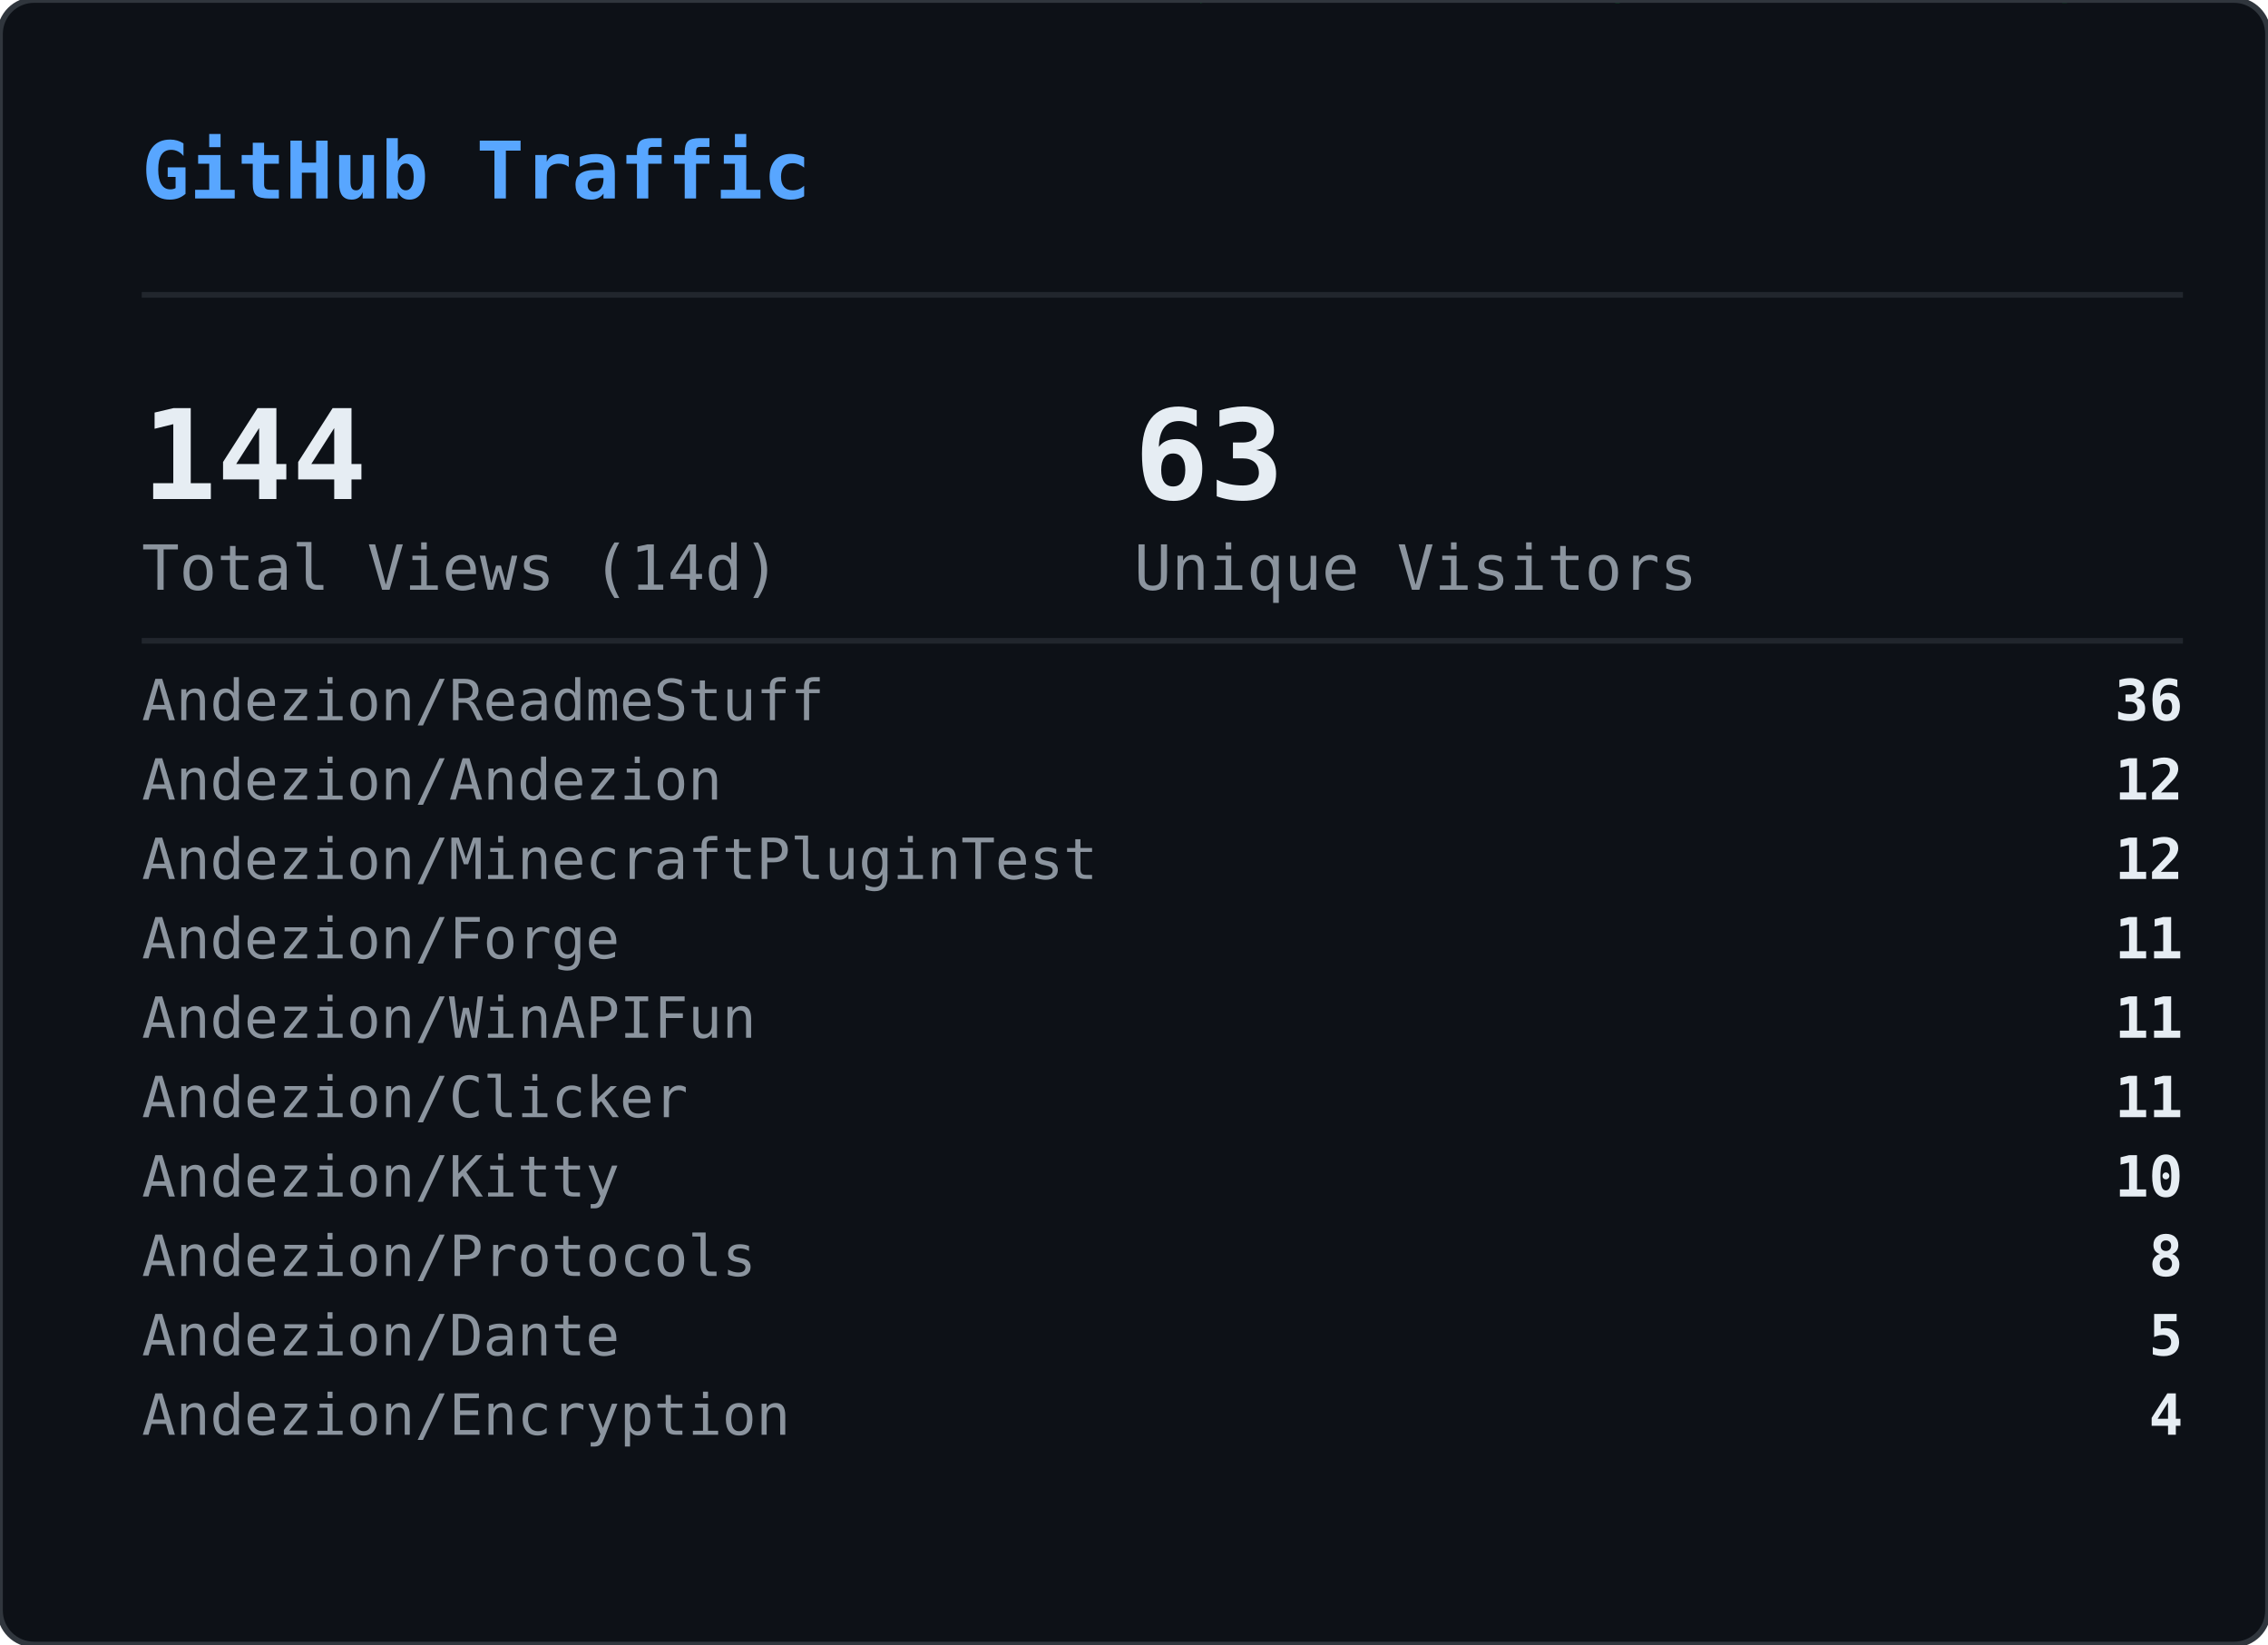
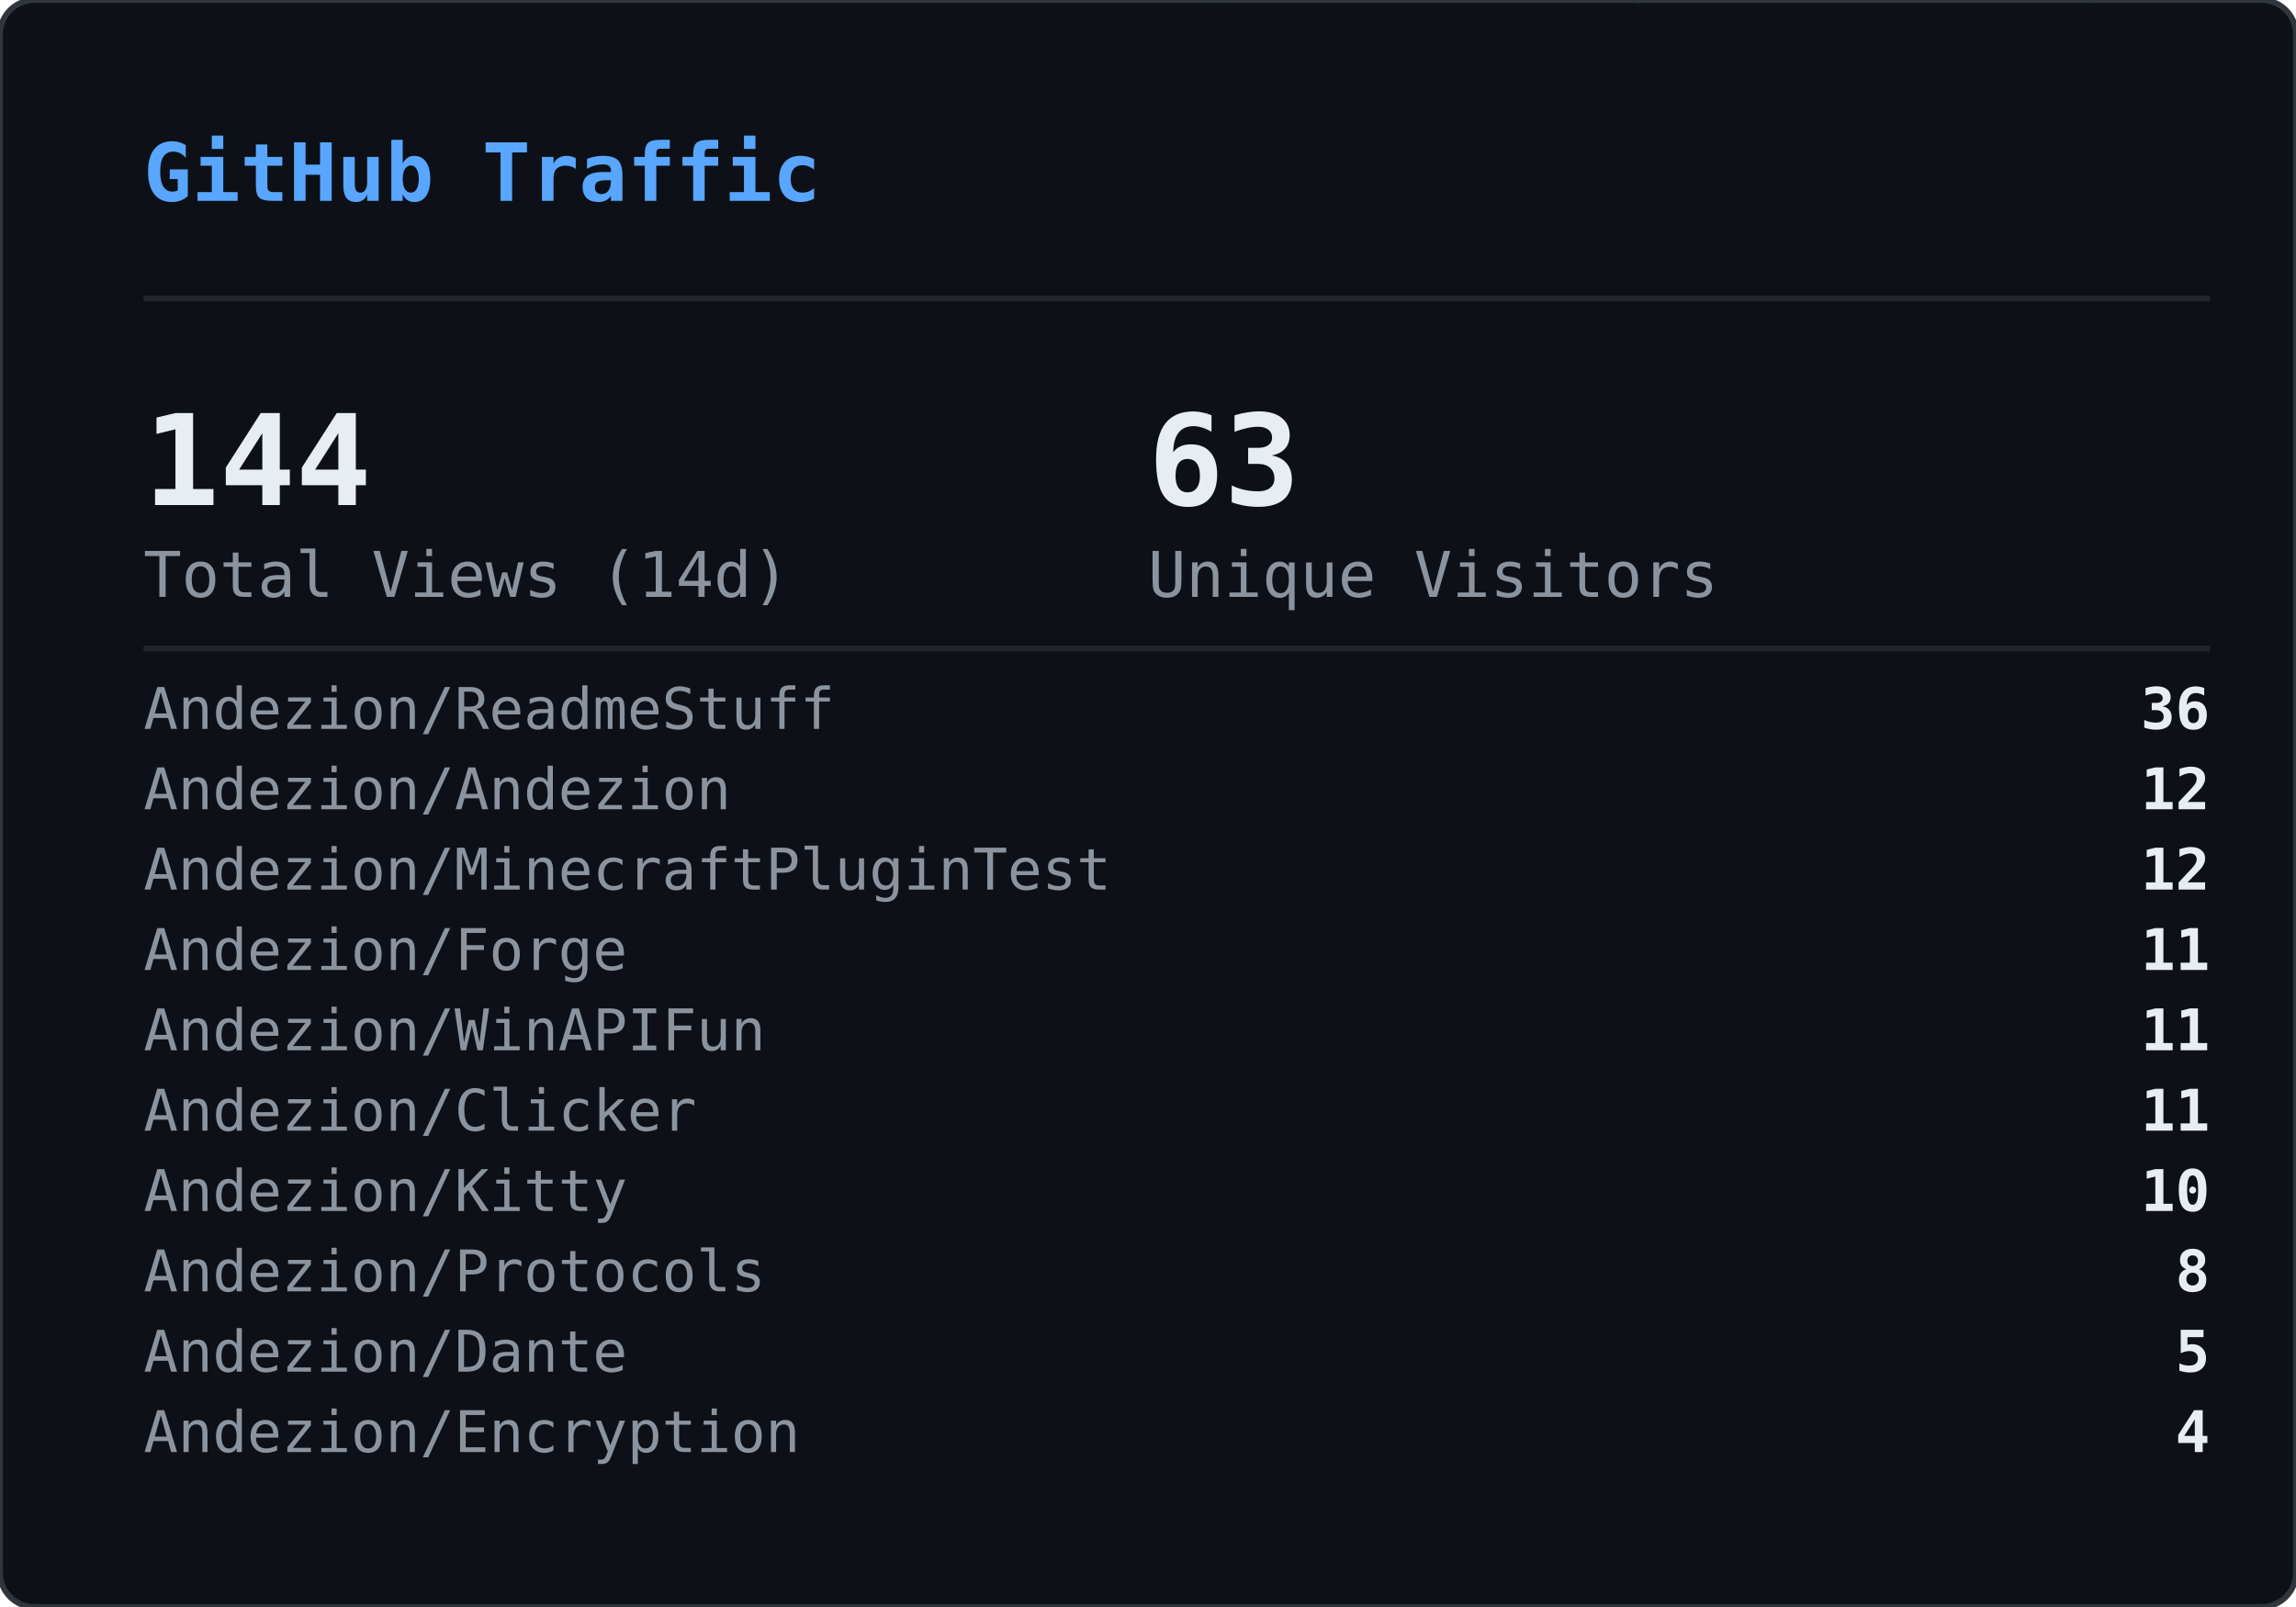
- <svg xmlns="http://www.w3.org/2000/svg" width="400" height="290" viewBox="0 0 400 290">
+ <svg xmlns="http://www.w3.org/2000/svg" width="400" height="280" viewBox="0 0 400 280">
  <defs>
    <clipPath id="gvs-clip">
-       <rect width="400" height="290" rx="6" />
+       <rect width="400" height="280" rx="6" />
    </clipPath>
  </defs>
-   <rect width="400" height="290" rx="6" fill="#0d1117" />
+   <rect width="400" height="280" rx="6" fill="#0d1117" />
  <g clip-path="url(#gvs-clip)">
    <g opacity="0.22">
-       <style>@keyframes gvs0{from{transform:translateY(-88px)}to{transform:translateY(304px)}}@keyframes gvs1{from{transform:translateY(-46px)}to{transform:translateY(304px)}}@keyframes gvs2{from{transform:translateY(-46px)}to{transform:translateY(304px)}}@keyframes gvs3{from{transform:translateY(-46px)}to{transform:translateY(304px)}}@keyframes gvs4{from{transform:translateY(-46px)}to{transform:translateY(304px)}}@keyframes gvs5{from{transform:translateY(-46px)}to{transform:translateY(304px)}}@keyframes gvs6{from{transform:translateY(-46px)}to{transform:translateY(304px)}}@keyframes gvs7{from{transform:translateY(-46px)}to{transform:translateY(304px)}}@keyframes gvs8{from{transform:translateY(-46px)}to{transform:translateY(304px)}}@keyframes gvs9{from{transform:translateY(-46px)}to{transform:translateY(304px)}}@keyframes gvs10{from{transform:translateY(-46px)}to{transform:translateY(304px)}}@keyframes gvs11{from{transform:translateY(-46px)}to{transform:translateY(304px)}}@keyframes gvs12{from{transform:translateY(-46px)}to{transform:translateY(304px)}}@keyframes gvs13{from{transform:translateY(-46px)}to{transform:translateY(304px)}}@keyframes gvs14{from{transform:translateY(-46px)}to{transform:translateY(304px)}}@keyframes gvs15{from{transform:translateY(-46px)}to{transform:translateY(304px)}}@keyframes gvs16{from{transform:translateY(-46px)}to{transform:translateY(304px)}}@keyframes gvs17{from{transform:translateY(-46px)}to{transform:translateY(304px)}}@keyframes gvs18{from{transform:translateY(-46px)}to{transform:translateY(304px)}}@keyframes gvs19{from{transform:translateY(-46px)}to{transform:translateY(304px)}}@keyframes gvs20{from{transform:translateY(-46px)}to{transform:translateY(304px)}}@keyframes gvs21{from{transform:translateY(-46px)}to{transform:translateY(304px)}}@keyframes gvs22{from{transform:translateY(-46px)}to{transform:translateY(304px)}}@keyframes gvs23{from{transform:translateY(-46px)}to{transform:translateY(304px)}}@keyframes gvs24{from{transform:translateY(-46px)}to{transform:translateY(304px)}}@keyframes gvs25{from{transform:translateY(-46px)}to{transform:translateY(304px)}}@keyframes gvs26{from{transform:translateY(-46px)}to{transform:translateY(304px)}}@keyframes gvs27{from{transform:translateY(-46px)}to{transform:translateY(304px)}}@keyframes gvs28{from{transform:translateY(-46px)}to{transform:translateY(304px)}}@keyframes gvs29{from{transform:translateY(-46px)}to{transform:translateY(304px)}}</style>
+       <style>@keyframes gvs0{from{transform:translateY(-88px)}to{transform:translateY(294px)}}@keyframes gvs1{from{transform:translateY(-46px)}to{transform:translateY(294px)}}@keyframes gvs2{from{transform:translateY(-46px)}to{transform:translateY(294px)}}@keyframes gvs3{from{transform:translateY(-46px)}to{transform:translateY(294px)}}@keyframes gvs4{from{transform:translateY(-46px)}to{transform:translateY(294px)}}@keyframes gvs5{from{transform:translateY(-46px)}to{transform:translateY(294px)}}@keyframes gvs6{from{transform:translateY(-46px)}to{transform:translateY(294px)}}@keyframes gvs7{from{transform:translateY(-46px)}to{transform:translateY(294px)}}@keyframes gvs8{from{transform:translateY(-46px)}to{transform:translateY(294px)}}@keyframes gvs9{from{transform:translateY(-46px)}to{transform:translateY(294px)}}@keyframes gvs10{from{transform:translateY(-46px)}to{transform:translateY(294px)}}@keyframes gvs11{from{transform:translateY(-46px)}to{transform:translateY(294px)}}@keyframes gvs12{from{transform:translateY(-46px)}to{transform:translateY(294px)}}@keyframes gvs13{from{transform:translateY(-46px)}to{transform:translateY(294px)}}@keyframes gvs14{from{transform:translateY(-46px)}to{transform:translateY(294px)}}@keyframes gvs15{from{transform:translateY(-46px)}to{transform:translateY(294px)}}@keyframes gvs16{from{transform:translateY(-46px)}to{transform:translateY(294px)}}@keyframes gvs17{from{transform:translateY(-46px)}to{transform:translateY(294px)}}@keyframes gvs18{from{transform:translateY(-46px)}to{transform:translateY(294px)}}@keyframes gvs19{from{transform:translateY(-46px)}to{transform:translateY(294px)}}@keyframes gvs20{from{transform:translateY(-46px)}to{transform:translateY(294px)}}@keyframes gvs21{from{transform:translateY(-46px)}to{transform:translateY(294px)}}@keyframes gvs22{from{transform:translateY(-46px)}to{transform:translateY(294px)}}@keyframes gvs23{from{transform:translateY(-46px)}to{transform:translateY(294px)}}@keyframes gvs24{from{transform:translateY(-46px)}to{transform:translateY(294px)}}@keyframes gvs25{from{transform:translateY(-46px)}to{transform:translateY(294px)}}@keyframes gvs26{from{transform:translateY(-46px)}to{transform:translateY(294px)}}@keyframes gvs27{from{transform:translateY(-46px)}to{transform:translateY(294px)}}@keyframes gvs28{from{transform:translateY(-46px)}to{transform:translateY(294px)}}@keyframes gvs29{from{transform:translateY(-46px)}to{transform:translateY(294px)}}</style>
      <g style="animation:gvs0 1.67s linear infinite;animation-delay:-0.05s">
        <text x="296" y="0" font-family="monospace" font-size="12" fill="#00ff41">0</text>
        <text x="296" y="-14" font-family="monospace" font-size="12" fill="#00ff41" opacity="0.86">ﾂ</text>
        <text x="296" y="-28" font-family="monospace" font-size="12" fill="#00ff41" opacity="0.71">ｯ</text>
        <text x="296" y="-42" font-family="monospace" font-size="12" fill="#00ff41" opacity="0.57">ﾊ</text>
        <text x="296" y="-56" font-family="monospace" font-size="12" fill="#00ff41" opacity="0.43">ﾃ</text>
        <text x="296" y="-70" font-family="monospace" font-size="12" fill="#00ff41" opacity="0.29">ﾕ</text>
        <text x="296" y="-84" font-family="monospace" font-size="12" fill="#00ff41" opacity="0.14">ﾂ</text>
      </g>
      <g style="animation:gvs1 2.72s linear infinite;animation-delay:-1.68s">
        <text x="265" y="0" font-family="monospace" font-size="12" fill="#00ff41">ﾗ</text>
        <text x="265" y="-14" font-family="monospace" font-size="12" fill="#00ff41" opacity="0.75">ﾁ</text>
        <text x="265" y="-28" font-family="monospace" font-size="12" fill="#00ff41" opacity="0.50">ﾂ</text>
        <text x="265" y="-42" font-family="monospace" font-size="12" fill="#00ff41" opacity="0.25">ｳ</text>
      </g>
      <g style="animation:gvs2 3.03s linear infinite;animation-delay:-1.66s">
        <text x="209" y="0" font-family="monospace" font-size="12" fill="#00ff41">ｬ</text>
        <text x="209" y="-14" font-family="monospace" font-size="12" fill="#00ff41" opacity="0.75">ﾘ</text>
        <text x="209" y="-28" font-family="monospace" font-size="12" fill="#00ff41" opacity="0.50">1</text>
        <text x="209" y="-42" font-family="monospace" font-size="12" fill="#00ff41" opacity="0.25">ｬ</text>
      </g>
      <g style="animation:gvs3 2.69s linear infinite;animation-delay:-1.87s">
        <text x="281" y="0" font-family="monospace" font-size="12" fill="#00ff41">ｮ</text>
        <text x="281" y="-14" font-family="monospace" font-size="12" fill="#00ff41" opacity="0.75">ｴ</text>
        <text x="281" y="-28" font-family="monospace" font-size="12" fill="#00ff41" opacity="0.50">0</text>
        <text x="281" y="-42" font-family="monospace" font-size="12" fill="#00ff41" opacity="0.25">1</text>
      </g>
      <g style="animation:gvs4 2.88s linear infinite;animation-delay:-1.34s">
        <text x="353" y="0" font-family="monospace" font-size="12" fill="#00ff41">ｽ</text>
        <text x="353" y="-14" font-family="monospace" font-size="12" fill="#00ff41" opacity="0.75">4</text>
        <text x="353" y="-28" font-family="monospace" font-size="12" fill="#00ff41" opacity="0.50">ﾔ</text>
        <text x="353" y="-42" font-family="monospace" font-size="12" fill="#00ff41" opacity="0.25">5</text>
      </g>
      <g style="animation:gvs5 3.05s linear infinite;animation-delay:-2.98s">
        <text x="169" y="0" font-family="monospace" font-size="12" fill="#00ff41">ﾏ</text>
        <text x="169" y="-14" font-family="monospace" font-size="12" fill="#00ff41" opacity="0.75">ｮ</text>
        <text x="169" y="-28" font-family="monospace" font-size="12" fill="#00ff41" opacity="0.50">ｧ</text>
        <text x="169" y="-42" font-family="monospace" font-size="12" fill="#00ff41" opacity="0.25">ｩ</text>
      </g>
      <g style="animation:gvs6 3.03s linear infinite;animation-delay:-1.35s">
        <text x="113" y="0" font-family="monospace" font-size="12" fill="#00ff41">4</text>
        <text x="113" y="-14" font-family="monospace" font-size="12" fill="#00ff41" opacity="0.75">ﾈ</text>
        <text x="113" y="-28" font-family="monospace" font-size="12" fill="#00ff41" opacity="0.50">ｼ</text>
        <text x="113" y="-42" font-family="monospace" font-size="12" fill="#00ff41" opacity="0.25">ﾖ</text>
      </g>
      <g style="animation:gvs7 2.40s linear infinite;animation-delay:-0.96s">
        <text x="313" y="0" font-family="monospace" font-size="12" fill="#00ff41">ﾐ</text>
        <text x="313" y="-14" font-family="monospace" font-size="12" fill="#00ff41" opacity="0.75">0</text>
        <text x="313" y="-28" font-family="monospace" font-size="12" fill="#00ff41" opacity="0.50">ﾁ</text>
        <text x="313" y="-42" font-family="monospace" font-size="12" fill="#00ff41" opacity="0.25">ﾊ</text>
      </g>
      <g style="animation:gvs8 2.71s linear infinite;animation-delay:-1.26s">
        <text x="129" y="0" font-family="monospace" font-size="12" fill="#00ff41">ｾ</text>
        <text x="129" y="-14" font-family="monospace" font-size="12" fill="#00ff41" opacity="0.75">ｿ</text>
        <text x="129" y="-28" font-family="monospace" font-size="12" fill="#00ff41" opacity="0.50">ｧ</text>
        <text x="129" y="-42" font-family="monospace" font-size="12" fill="#00ff41" opacity="0.25">ﾐ</text>
      </g>
      <g style="animation:gvs9 3.12s linear infinite;animation-delay:-1.28s">
        <text x="201" y="0" font-family="monospace" font-size="12" fill="#00ff41">ｫ</text>
        <text x="201" y="-14" font-family="monospace" font-size="12" fill="#00ff41" opacity="0.75">ﾕ</text>
        <text x="201" y="-28" font-family="monospace" font-size="12" fill="#00ff41" opacity="0.50">ﾛ</text>
        <text x="201" y="-42" font-family="monospace" font-size="12" fill="#00ff41" opacity="0.25">ﾀ</text>
      </g>
      <g style="animation:gvs10 2.42s linear infinite;animation-delay:-0.51s">
        <text x="273" y="0" font-family="monospace" font-size="12" fill="#00ff41">ｭ</text>
        <text x="273" y="-14" font-family="monospace" font-size="12" fill="#00ff41" opacity="0.75">ﾏ</text>
        <text x="273" y="-28" font-family="monospace" font-size="12" fill="#00ff41" opacity="0.50">1</text>
        <text x="273" y="-42" font-family="monospace" font-size="12" fill="#00ff41" opacity="0.25">7</text>
      </g>
      <g style="animation:gvs11 1.93s linear infinite;animation-delay:-1.90s">
        <text x="89" y="0" font-family="monospace" font-size="12" fill="#00ff41">ｶ</text>
        <text x="89" y="-14" font-family="monospace" font-size="12" fill="#00ff41" opacity="0.75">ﾛ</text>
        <text x="89" y="-28" font-family="monospace" font-size="12" fill="#00ff41" opacity="0.50">ﾉ</text>
        <text x="89" y="-42" font-family="monospace" font-size="12" fill="#00ff41" opacity="0.25">ﾎ</text>
      </g>
      <g style="animation:gvs12 2.03s linear infinite;animation-delay:-0.87s">
        <text x="33" y="0" font-family="monospace" font-size="12" fill="#00ff41">3</text>
        <text x="33" y="-14" font-family="monospace" font-size="12" fill="#00ff41" opacity="0.75">ｵ</text>
        <text x="33" y="-28" font-family="monospace" font-size="12" fill="#00ff41" opacity="0.50">ﾑ</text>
        <text x="33" y="-42" font-family="monospace" font-size="12" fill="#00ff41" opacity="0.25">0</text>
      </g>
      <g style="animation:gvs13 1.99s linear infinite;animation-delay:-0.99s">
        <text x="361" y="0" font-family="monospace" font-size="12" fill="#00ff41">ｵ</text>
        <text x="361" y="-14" font-family="monospace" font-size="12" fill="#00ff41" opacity="0.75">1</text>
        <text x="361" y="-28" font-family="monospace" font-size="12" fill="#00ff41" opacity="0.50">ﾄ</text>
        <text x="361" y="-42" font-family="monospace" font-size="12" fill="#00ff41" opacity="0.25">ﾄ</text>
      </g>
      <g style="animation:gvs14 1.69s linear infinite;animation-delay:-1.24s">
        <text x="177" y="0" font-family="monospace" font-size="12" fill="#00ff41">ﾒ</text>
        <text x="177" y="-14" font-family="monospace" font-size="12" fill="#00ff41" opacity="0.75">ﾓ</text>
        <text x="177" y="-28" font-family="monospace" font-size="12" fill="#00ff41" opacity="0.50">ﾝ</text>
        <text x="177" y="-42" font-family="monospace" font-size="12" fill="#00ff41" opacity="0.25">ﾔ</text>
      </g>
      <g style="animation:gvs15 3.00s linear infinite;animation-delay:-1.14s">
        <text x="249" y="0" font-family="monospace" font-size="12" fill="#00ff41">7</text>
        <text x="249" y="-14" font-family="monospace" font-size="12" fill="#00ff41" opacity="0.75">ｿ</text>
        <text x="249" y="-28" font-family="monospace" font-size="12" fill="#00ff41" opacity="0.50">8</text>
        <text x="249" y="-42" font-family="monospace" font-size="12" fill="#00ff41" opacity="0.25">ﾜ</text>
      </g>
      <g style="animation:gvs16 3.08s linear infinite;animation-delay:-0.54s">
        <text x="321" y="0" font-family="monospace" font-size="12" fill="#00ff41">3</text>
        <text x="321" y="-14" font-family="monospace" font-size="12" fill="#00ff41" opacity="0.75">ｹ</text>
        <text x="321" y="-28" font-family="monospace" font-size="12" fill="#00ff41" opacity="0.50">ﾑ</text>
        <text x="321" y="-42" font-family="monospace" font-size="12" fill="#00ff41" opacity="0.25">ｱ</text>
      </g>
      <g style="animation:gvs17 2.12s linear infinite;animation-delay:-2.03s">
        <text x="265" y="0" font-family="monospace" font-size="12" fill="#00ff41">ｹ</text>
        <text x="265" y="-14" font-family="monospace" font-size="12" fill="#00ff41" opacity="0.75">2</text>
        <text x="265" y="-28" font-family="monospace" font-size="12" fill="#00ff41" opacity="0.50">ｬ</text>
        <text x="265" y="-42" font-family="monospace" font-size="12" fill="#00ff41" opacity="0.25">ﾉ</text>
      </g>
      <g style="animation:gvs18 1.96s linear infinite;animation-delay:-0.15s">
        <text x="81" y="0" font-family="monospace" font-size="12" fill="#00ff41">ﾋ</text>
        <text x="81" y="-14" font-family="monospace" font-size="12" fill="#00ff41" opacity="0.75">ｼ</text>
        <text x="81" y="-28" font-family="monospace" font-size="12" fill="#00ff41" opacity="0.50">ﾀ</text>
        <text x="81" y="-42" font-family="monospace" font-size="12" fill="#00ff41" opacity="0.25">ﾀ</text>
      </g>
      <g style="animation:gvs19 2.67s linear infinite;animation-delay:-1.19s">
        <text x="25" y="0" font-family="monospace" font-size="12" fill="#00ff41">9</text>
        <text x="25" y="-14" font-family="monospace" font-size="12" fill="#00ff41" opacity="0.75">ﾈ</text>
        <text x="25" y="-28" font-family="monospace" font-size="12" fill="#00ff41" opacity="0.50">ﾃ</text>
        <text x="25" y="-42" font-family="monospace" font-size="12" fill="#00ff41" opacity="0.25">ﾆ</text>
      </g>
      <g style="animation:gvs20 1.99s linear infinite;animation-delay:-1.62s">
        <text x="225" y="0" font-family="monospace" font-size="12" fill="#00ff41">6</text>
        <text x="225" y="-14" font-family="monospace" font-size="12" fill="#00ff41" opacity="0.75">ﾁ</text>
        <text x="225" y="-28" font-family="monospace" font-size="12" fill="#00ff41" opacity="0.50">ﾉ</text>
        <text x="225" y="-42" font-family="monospace" font-size="12" fill="#00ff41" opacity="0.25">ﾐ</text>
      </g>
      <g style="animation:gvs21 3.11s linear infinite;animation-delay:-0.23s">
        <text x="169" y="0" font-family="monospace" font-size="12" fill="#00ff41">ﾎ</text>
        <text x="169" y="-14" font-family="monospace" font-size="12" fill="#00ff41" opacity="0.75">ﾖ</text>
        <text x="169" y="-28" font-family="monospace" font-size="12" fill="#00ff41" opacity="0.50">ｦ</text>
        <text x="169" y="-42" font-family="monospace" font-size="12" fill="#00ff41" opacity="0.25">8</text>
      </g>
      <g style="animation:gvs22 2.01s linear infinite;animation-delay:-1.99s">
        <text x="369" y="0" font-family="monospace" font-size="12" fill="#00ff41">ﾂ</text>
        <text x="369" y="-14" font-family="monospace" font-size="12" fill="#00ff41" opacity="0.75">ｿ</text>
        <text x="369" y="-28" font-family="monospace" font-size="12" fill="#00ff41" opacity="0.50">ﾄ</text>
        <text x="369" y="-42" font-family="monospace" font-size="12" fill="#00ff41" opacity="0.25">ｿ</text>
      </g>
      <g style="animation:gvs23 1.90s linear infinite;animation-delay:-0.11s">
        <text x="185" y="0" font-family="monospace" font-size="12" fill="#00ff41">ﾍ</text>
        <text x="185" y="-14" font-family="monospace" font-size="12" fill="#00ff41" opacity="0.75">ｲ</text>
        <text x="185" y="-28" font-family="monospace" font-size="12" fill="#00ff41" opacity="0.50">ﾔ</text>
        <text x="185" y="-42" font-family="monospace" font-size="12" fill="#00ff41" opacity="0.25">ｱ</text>
      </g>
      <g style="animation:gvs24 2.10s linear infinite;animation-delay:-1.65s">
        <text x="257" y="0" font-family="monospace" font-size="12" fill="#00ff41">ｳ</text>
        <text x="257" y="-14" font-family="monospace" font-size="12" fill="#00ff41" opacity="0.75">ｶ</text>
        <text x="257" y="-28" font-family="monospace" font-size="12" fill="#00ff41" opacity="0.50">ﾝ</text>
        <text x="257" y="-42" font-family="monospace" font-size="12" fill="#00ff41" opacity="0.25">7</text>
      </g>
      <g style="animation:gvs25 1.60s linear infinite;animation-delay:-1.24s">
        <text x="329" y="0" font-family="monospace" font-size="12" fill="#00ff41">ｧ</text>
        <text x="329" y="-14" font-family="monospace" font-size="12" fill="#00ff41" opacity="0.75">0</text>
        <text x="329" y="-28" font-family="monospace" font-size="12" fill="#00ff41" opacity="0.50">ｩ</text>
        <text x="329" y="-42" font-family="monospace" font-size="12" fill="#00ff41" opacity="0.25">6</text>
      </g>
      <g style="animation:gvs26 1.99s linear infinite;animation-delay:-1.57s">
        <text x="145" y="0" font-family="monospace" font-size="12" fill="#00ff41">ﾁ</text>
        <text x="145" y="-14" font-family="monospace" font-size="12" fill="#00ff41" opacity="0.75">0</text>
        <text x="145" y="-28" font-family="monospace" font-size="12" fill="#00ff41" opacity="0.50">ﾂ</text>
        <text x="145" y="-42" font-family="monospace" font-size="12" fill="#00ff41" opacity="0.25">6</text>
      </g>
      <g style="animation:gvs27 2.09s linear infinite;animation-delay:-1.30s">
        <text x="89" y="0" font-family="monospace" font-size="12" fill="#00ff41">ﾉ</text>
        <text x="89" y="-14" font-family="monospace" font-size="12" fill="#00ff41" opacity="0.75">1</text>
        <text x="89" y="-28" font-family="monospace" font-size="12" fill="#00ff41" opacity="0.50">5</text>
        <text x="89" y="-42" font-family="monospace" font-size="12" fill="#00ff41" opacity="0.25">ﾔ</text>
      </g>
      <g style="animation:gvs28 1.71s linear infinite;animation-delay:-0.96s">
        <text x="33" y="0" font-family="monospace" font-size="12" fill="#00ff41">ｱ</text>
        <text x="33" y="-14" font-family="monospace" font-size="12" fill="#00ff41" opacity="0.75">7</text>
        <text x="33" y="-28" font-family="monospace" font-size="12" fill="#00ff41" opacity="0.50">ﾝ</text>
        <text x="33" y="-42" font-family="monospace" font-size="12" fill="#00ff41" opacity="0.25">ｫ</text>
      </g>
      <g style="animation:gvs29 2.08s linear infinite;animation-delay:-1.95s">
        <text x="361" y="0" font-family="monospace" font-size="12" fill="#00ff41">ﾈ</text>
        <text x="361" y="-14" font-family="monospace" font-size="12" fill="#00ff41" opacity="0.75">3</text>
        <text x="361" y="-28" font-family="monospace" font-size="12" fill="#00ff41" opacity="0.50">5</text>
        <text x="361" y="-42" font-family="monospace" font-size="12" fill="#00ff41" opacity="0.25">ﾐ</text>
      </g>
    </g>
  </g>
-   <rect width="400" height="290" rx="6" fill="none" stroke="#30363d" stroke-width="1" />
+   <rect width="400" height="280" rx="6" fill="none" stroke="#30363d" stroke-width="1" />
  <text x="25" y="35" font-family="monospace" font-size="14" font-weight="600" fill="#58a6ff">GitHub Traffic</text>
  <line x1="25" y1="52" x2="385" y2="52" stroke="#21262d" stroke-width="1" />
  <text x="25" y="88" font-family="monospace" font-size="22" font-weight="700" fill="#e6edf3">144</text>
  <text x="25" y="104" font-family="monospace" font-size="11" fill="#8b949e">Total Views (14d)</text>
  <text x="200" y="88" font-family="monospace" font-size="22" font-weight="700" fill="#e6edf3">63</text>
  <text x="200" y="104" font-family="monospace" font-size="11" fill="#8b949e">Unique Visitors</text>
  <line x1="25" y1="113" x2="385" y2="113" stroke="#21262d" stroke-width="1" />
  <text x="25" y="127" font-family="monospace" font-size="10" fill="#8b949e">Andezion/ReadmeStuff</text>
  <text x="385" y="127" font-family="monospace" font-size="10" font-weight="600" fill="#e6edf3" text-anchor="end">36</text>
  <text x="25" y="141" font-family="monospace" font-size="10" fill="#8b949e">Andezion/Andezion</text>
  <text x="385" y="141" font-family="monospace" font-size="10" font-weight="600" fill="#e6edf3" text-anchor="end">12</text>
  <text x="25" y="155" font-family="monospace" font-size="10" fill="#8b949e">Andezion/MinecraftPluginTest</text>
  <text x="385" y="155" font-family="monospace" font-size="10" font-weight="600" fill="#e6edf3" text-anchor="end">12</text>
  <text x="25" y="169" font-family="monospace" font-size="10" fill="#8b949e">Andezion/Forge</text>
  <text x="385" y="169" font-family="monospace" font-size="10" font-weight="600" fill="#e6edf3" text-anchor="end">11</text>
  <text x="25" y="183" font-family="monospace" font-size="10" fill="#8b949e">Andezion/WinAPIFun</text>
  <text x="385" y="183" font-family="monospace" font-size="10" font-weight="600" fill="#e6edf3" text-anchor="end">11</text>
  <text x="25" y="197" font-family="monospace" font-size="10" fill="#8b949e">Andezion/Clicker</text>
  <text x="385" y="197" font-family="monospace" font-size="10" font-weight="600" fill="#e6edf3" text-anchor="end">11</text>
  <text x="25" y="211" font-family="monospace" font-size="10" fill="#8b949e">Andezion/Kitty</text>
  <text x="385" y="211" font-family="monospace" font-size="10" font-weight="600" fill="#e6edf3" text-anchor="end">10</text>
  <text x="25" y="225" font-family="monospace" font-size="10" fill="#8b949e">Andezion/Protocols</text>
  <text x="385" y="225" font-family="monospace" font-size="10" font-weight="600" fill="#e6edf3" text-anchor="end">8</text>
  <text x="25" y="239" font-family="monospace" font-size="10" fill="#8b949e">Andezion/Dante</text>
  <text x="385" y="239" font-family="monospace" font-size="10" font-weight="600" fill="#e6edf3" text-anchor="end">5</text>
  <text x="25" y="253" font-family="monospace" font-size="10" fill="#8b949e">Andezion/Encryption</text>
  <text x="385" y="253" font-family="monospace" font-size="10" font-weight="600" fill="#e6edf3" text-anchor="end">4</text>
</svg>
